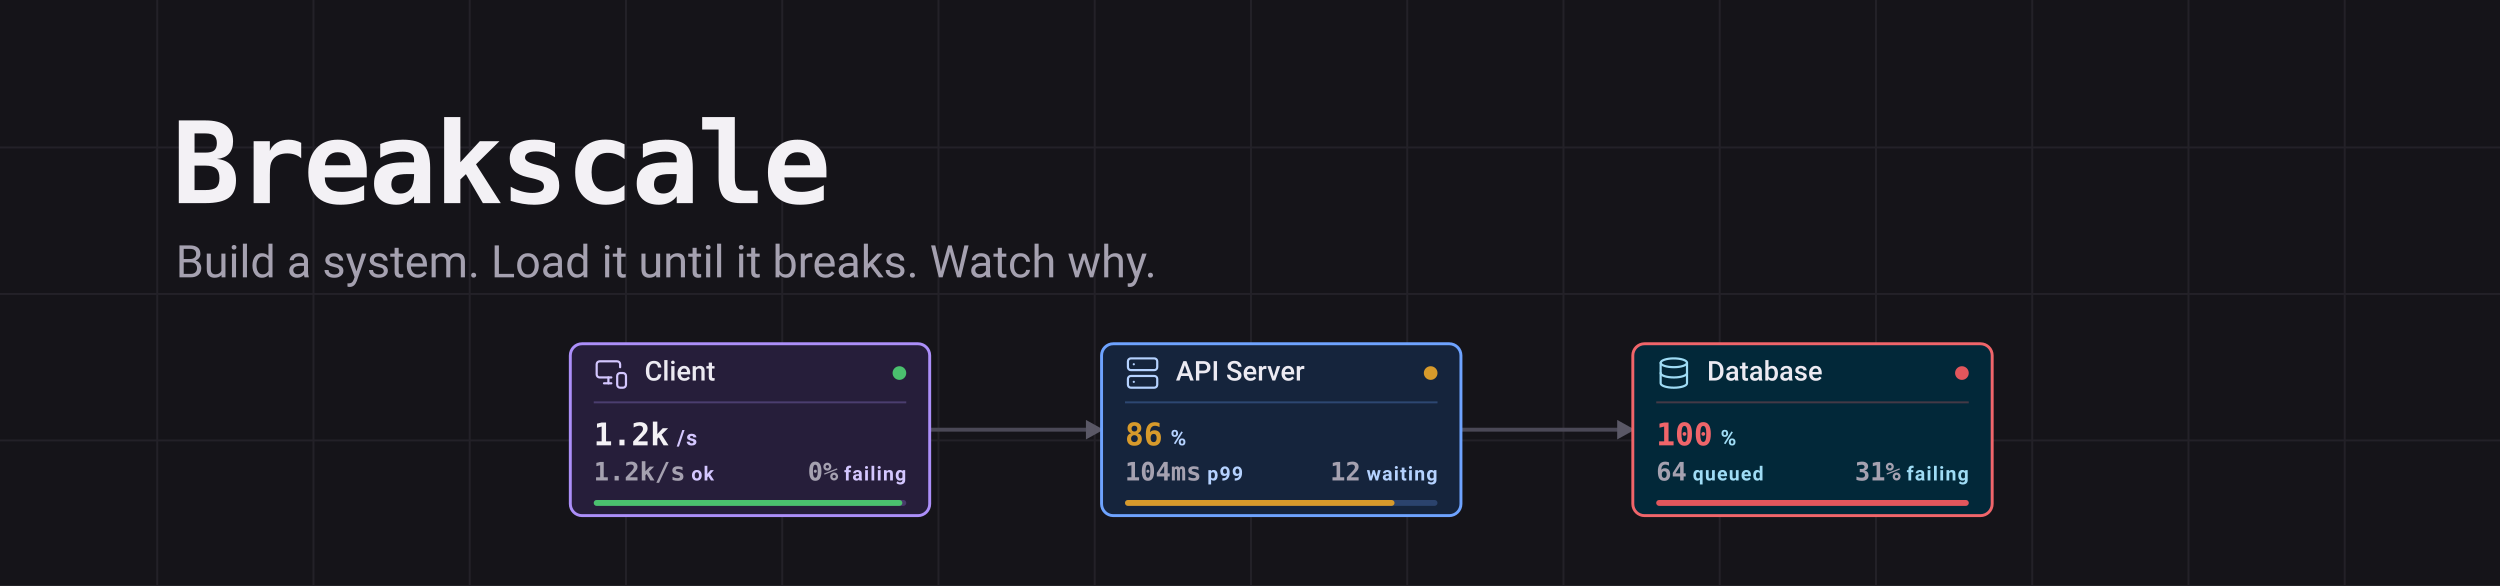
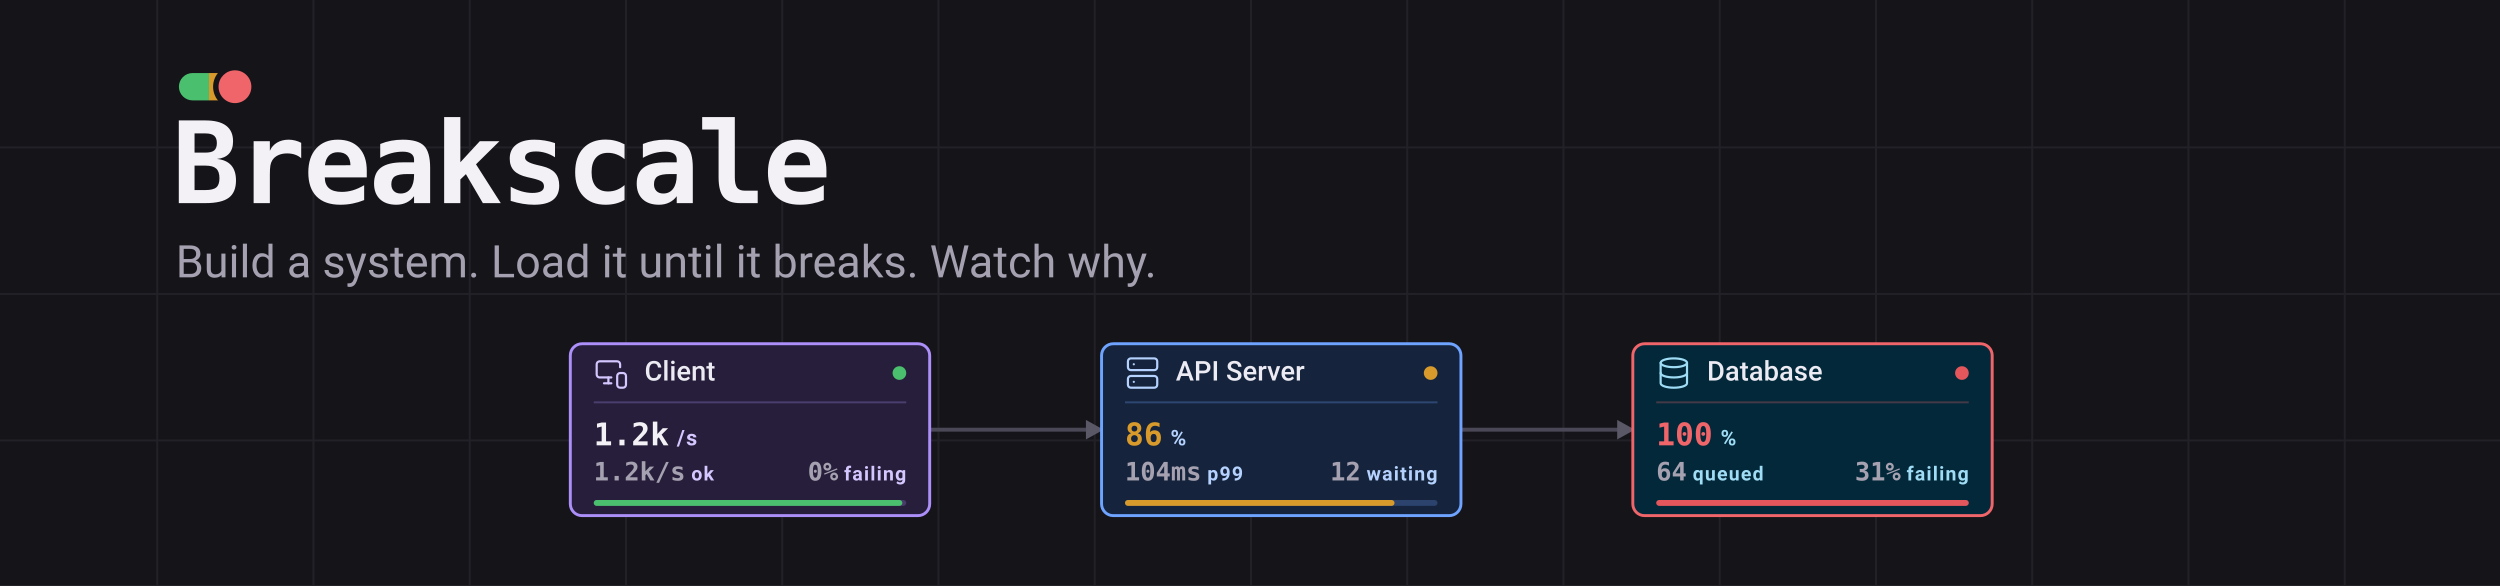
<svg xmlns="http://www.w3.org/2000/svg" viewBox="0 0 1280 300" width="1280" height="300" role="img" aria-label="Breakscale: build a system, load it until it breaks, and watch why">
  <rect width="1280" height="300" fill="#151419" />
  <g stroke="#232128" stroke-width="1">
    <path d="M0 75.5h1280M0 150.5h1280M0 225.5h1280" />
    <path d="M80.5 0v300M160.5 0v300M240.5 0v300M320.5 0v300M400.5 0v300M480.5 0v300M560.5 0v300M640.5 0v300M720.5 0v300M800.5 0v300M880.5 0v300M960.5 0v300M1040.5 0v300M1120.5 0v300M1200.5 0v300" />
+   </g>
+   <g transform="translate(86, 22) scale(1.4)">
+     <path d="M9 11 H15 V21 H9 A5 5 0 0 1 4 16 A5 5 0 0 1 9 11 Z" fill="#4ac06e" />
+     <rect x="15" y="11" width="5" height="10" fill="#d79a2b" />
+     <path d="M20 11 H23 A5 5 0 0 1 28 16 A5 5 0 0 1 23 21 H20 Z" fill="#f0656a" />
+     <circle cx="24.5" cy="16" r="8" fill="#151419" />
+     <circle cx="24.5" cy="16" r="6" fill="#f0656a" />
  </g>
  <text x="88" y="104" font-family="ui-monospace, 'SF Mono', 'JetBrains Mono', Menlo, Consolas, monospace" font-size="58" font-weight="700" letter-spacing="-1.3" fill="#f3f1f5">Breakscale</text>
  <text x="90" y="142" font-family="ui-sans-serif, system-ui, -apple-system, 'Segoe UI', Roboto, sans-serif" font-size="23" fill="#a5a1b0">Build a system. Load it until it breaks. Watch why.</text>
  <g transform="translate(292, 176)">
    <path d="M184 44 H266" stroke="#4a4856" stroke-width="2" />
    <path d="M456 44 H538" stroke="#4a4856" stroke-width="2" />
    <path d="M264 39 L273 44 L264 49 Z" fill="#5a5866" />
    <path d="M536 39 L545 44 L536 49 Z" fill="#5a5866" />
    <g transform="translate(0,0)">
      <rect width="184" height="88" rx="6" fill="#261e3a" stroke="#ac8ff9" stroke-width="1.5" />
      <line x1="12" y1="30" x2="172" y2="30" stroke="#ac8ff9" stroke-opacity="0.28" stroke-width="1" />
      <g transform="translate(12,6) scale(0.75)" fill="none" stroke="#d4c7ff" stroke-width="1.5" stroke-linecap="round" stroke-linejoin="round">
        <path d="M18 8V6a2 2 0 0 0-2-2H4a2 2 0 0 0-2 2v7a2 2 0 0 0 2 2h8" />
        <path d="M10 19v-3.96 3.15" />
        <path d="M7 19h5" />
        <rect width="6" height="10" x="16" y="12" rx="2" />
      </g>
      <text x="38" y="15" font-family="ui-sans-serif, system-ui, -apple-system, 'Segoe UI', Roboto, sans-serif" font-size="14" font-weight="450" fill="#eceaf2" dominant-baseline="middle">Client</text>
      <circle cx="168.5" cy="15" r="3.5" fill="#4ac06e" />
      <text x="12" y="52" font-family="ui-monospace, 'SF Mono', 'JetBrains Mono', Menlo, Consolas, monospace" font-size="16" font-weight="650" fill="#f3f1f5">1.2k<tspan font-family="ui-sans-serif, system-ui, -apple-system, 'Segoe UI', Roboto, sans-serif" font-size="11" font-weight="650" fill="#d4c7ff" letter-spacing="0.66" dx="4">/s</tspan>
      </text>
      <text x="12" y="70" font-family="ui-monospace, 'SF Mono', 'JetBrains Mono', Menlo, Consolas, monospace" font-size="13" font-weight="650" fill="#a5a1b0">1.2k/s<tspan font-family="ui-sans-serif, system-ui, -apple-system, 'Segoe UI', Roboto, sans-serif" font-size="10" font-weight="650" fill="#d4c7ff" letter-spacing="0.6" dx="3">ok</tspan>
      </text>
      <text x="172" y="70" text-anchor="end" font-family="ui-monospace, 'SF Mono', 'JetBrains Mono', Menlo, Consolas, monospace" font-size="13" font-weight="650" fill="#a5a1b0">0%<tspan font-family="ui-sans-serif, system-ui, -apple-system, 'Segoe UI', Roboto, sans-serif" font-size="10" font-weight="650" fill="#d4c7ff" letter-spacing="0.6" dx="3">failing</tspan>
      </text>
      <rect x="12" y="80" width="160" height="3" rx="1.5" fill="#ac8ff9" fill-opacity="0.25" />
      <rect x="12" y="80" width="158" height="3" rx="1.5" fill="#4ac06e" />
    </g>
    <g transform="translate(272,0)">
      <rect width="184" height="88" rx="6" fill="#15243c" stroke="#6ea3ff" stroke-width="1.5" />
      <line x1="12" y1="30" x2="172" y2="30" stroke="#6ea3ff" stroke-opacity="0.28" stroke-width="1" />
      <g transform="translate(12,6) scale(0.75)" fill="none" stroke="#b5d2ff" stroke-width="1.5" stroke-linecap="round" stroke-linejoin="round">
        <rect width="20" height="8" x="2" y="2" rx="2" />
        <rect width="20" height="8" x="2" y="14" rx="2" />
        <path d="M6 6h.01M6 18h.01" />
      </g>
      <text x="38" y="15" font-family="ui-sans-serif, system-ui, -apple-system, 'Segoe UI', Roboto, sans-serif" font-size="14" font-weight="450" fill="#eceaf2" dominant-baseline="middle">API Server</text>
      <circle cx="168.5" cy="15" r="3.5" fill="#d79a2b" />
      <text x="12" y="52" font-family="ui-monospace, 'SF Mono', 'JetBrains Mono', Menlo, Consolas, monospace" font-size="16" font-weight="650" fill="#d79a2b">86<tspan font-family="ui-sans-serif, system-ui, -apple-system, 'Segoe UI', Roboto, sans-serif" font-size="11" font-weight="650" fill="#b5d2ff" letter-spacing="0.66" dx="4">%</tspan>
      </text>
      <text x="12" y="70" font-family="ui-monospace, 'SF Mono', 'JetBrains Mono', Menlo, Consolas, monospace" font-size="13" font-weight="650" fill="#a5a1b0">104ms<tspan font-family="ui-sans-serif, system-ui, -apple-system, 'Segoe UI', Roboto, sans-serif" font-size="10" font-weight="650" fill="#b5d2ff" letter-spacing="0.6" dx="3">p99</tspan>
      </text>
      <text x="172" y="70" text-anchor="end" font-family="ui-monospace, 'SF Mono', 'JetBrains Mono', Menlo, Consolas, monospace" font-size="13" font-weight="650" fill="#a5a1b0">12<tspan font-family="ui-sans-serif, system-ui, -apple-system, 'Segoe UI', Roboto, sans-serif" font-size="10" font-weight="650" fill="#b5d2ff" letter-spacing="0.6" dx="3">waiting</tspan>
      </text>
      <rect x="12" y="80" width="160" height="3" rx="1.5" fill="#6ea3ff" fill-opacity="0.25" />
      <rect x="12" y="80" width="138" height="3" rx="1.5" fill="#d79a2b" />
    </g>
    <g transform="translate(544,0)">
      <rect width="184" height="88" rx="6" fill="#022839" stroke="#f0656a" stroke-width="1.5" />
      <line x1="12" y1="30" x2="172" y2="30" stroke="#f0656a" stroke-opacity="0.28" stroke-width="1" />
      <g transform="translate(12,6) scale(0.75)" fill="none" stroke="#9fdcf5" stroke-width="1.5" stroke-linecap="round" stroke-linejoin="round">
        <ellipse cx="12" cy="5" rx="9" ry="3" />
        <path d="M3 5v14a9 3 0 0 0 18 0V5" />
        <path d="M3 12a9 3 0 0 0 18 0" />
      </g>
      <text x="38" y="15" font-family="ui-sans-serif, system-ui, -apple-system, 'Segoe UI', Roboto, sans-serif" font-size="14" font-weight="450" fill="#eceaf2" dominant-baseline="middle">Database</text>
      <circle cx="168.5" cy="15" r="3.5" fill="#e2565c" />
      <text x="12" y="52" font-family="ui-monospace, 'SF Mono', 'JetBrains Mono', Menlo, Consolas, monospace" font-size="16" font-weight="650" fill="#f0656a">100<tspan font-family="ui-sans-serif, system-ui, -apple-system, 'Segoe UI', Roboto, sans-serif" font-size="11" font-weight="650" fill="#9fdcf5" letter-spacing="0.66" dx="4">%</tspan>
      </text>
      <text x="12" y="70" font-family="ui-monospace, 'SF Mono', 'JetBrains Mono', Menlo, Consolas, monospace" font-size="13" font-weight="650" fill="#a5a1b0">64<tspan font-family="ui-sans-serif, system-ui, -apple-system, 'Segoe UI', Roboto, sans-serif" font-size="10" font-weight="650" fill="#9fdcf5" letter-spacing="0.6" dx="3">queued</tspan>
      </text>
      <text x="172" y="70" text-anchor="end" font-family="ui-monospace, 'SF Mono', 'JetBrains Mono', Menlo, Consolas, monospace" font-size="13" font-weight="650" fill="#a5a1b0">31%<tspan font-family="ui-sans-serif, system-ui, -apple-system, 'Segoe UI', Roboto, sans-serif" font-size="10" font-weight="650" fill="#9fdcf5" letter-spacing="0.6" dx="3">failing</tspan>
      </text>
      <rect x="12" y="80" width="160" height="3" rx="1.5" fill="#f0656a" fill-opacity="0.25" />
      <rect x="12" y="80" width="160" height="3" rx="1.5" fill="#e2565c" />
    </g>
  </g>
</svg>
